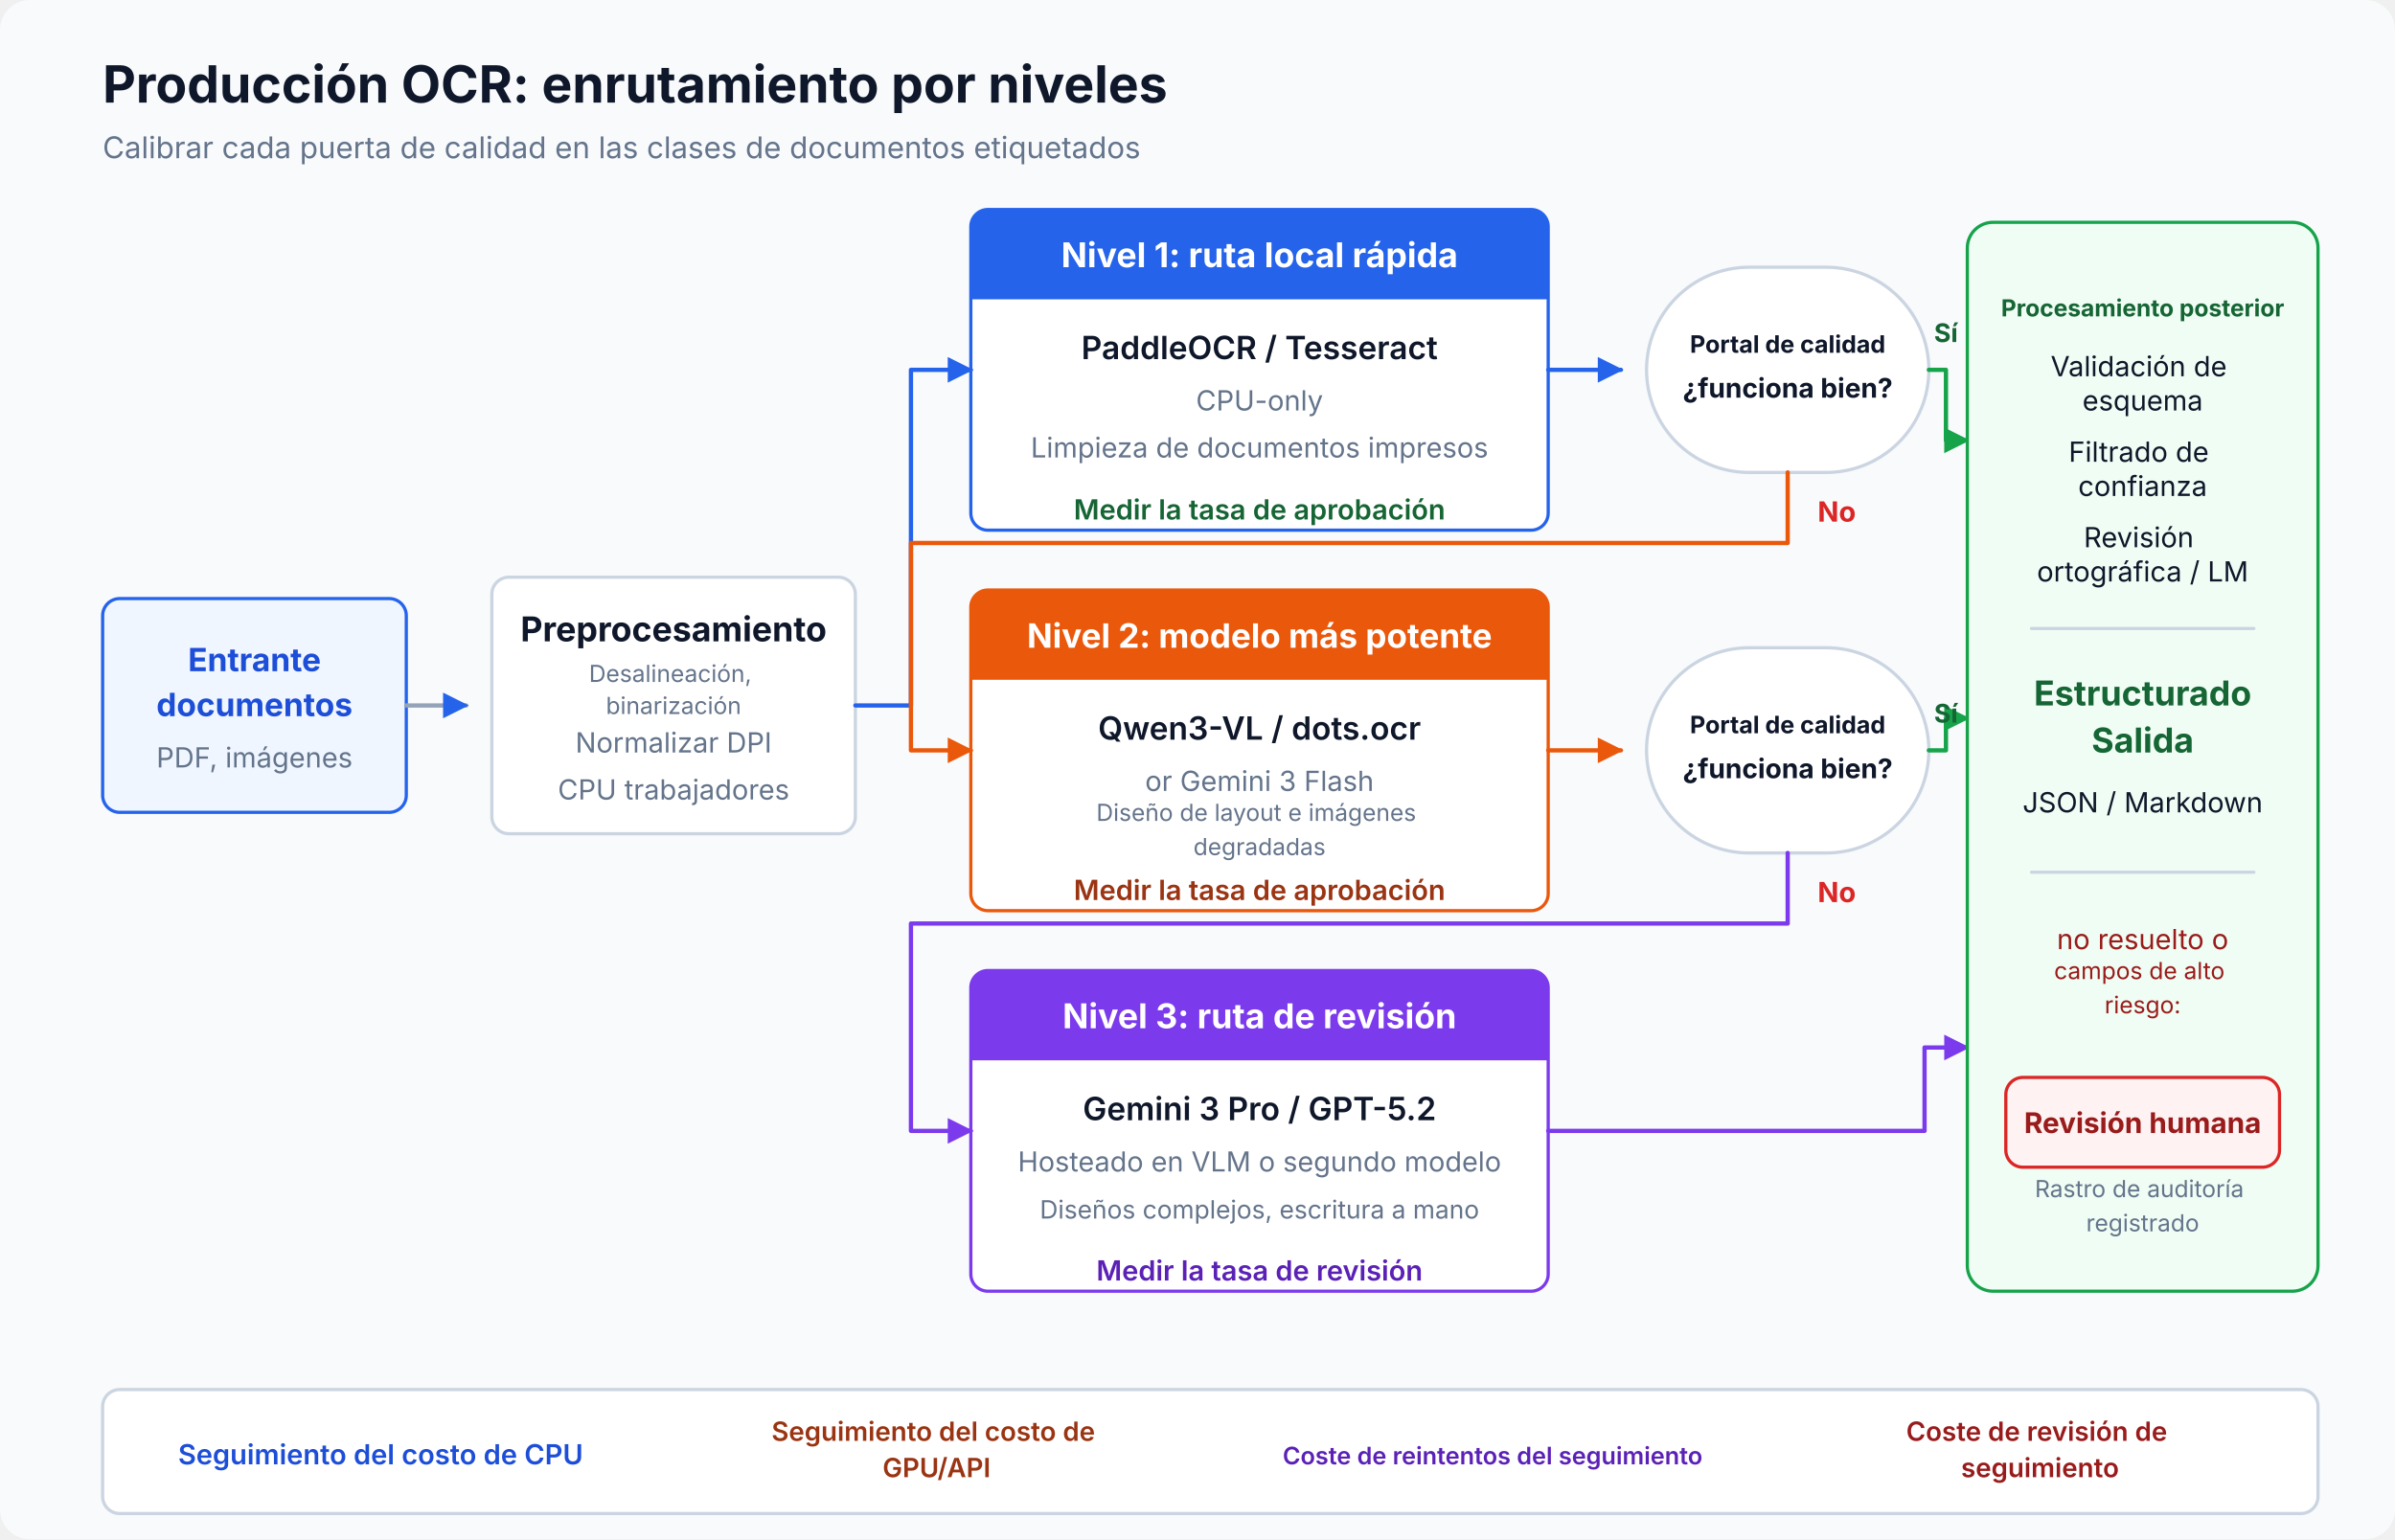
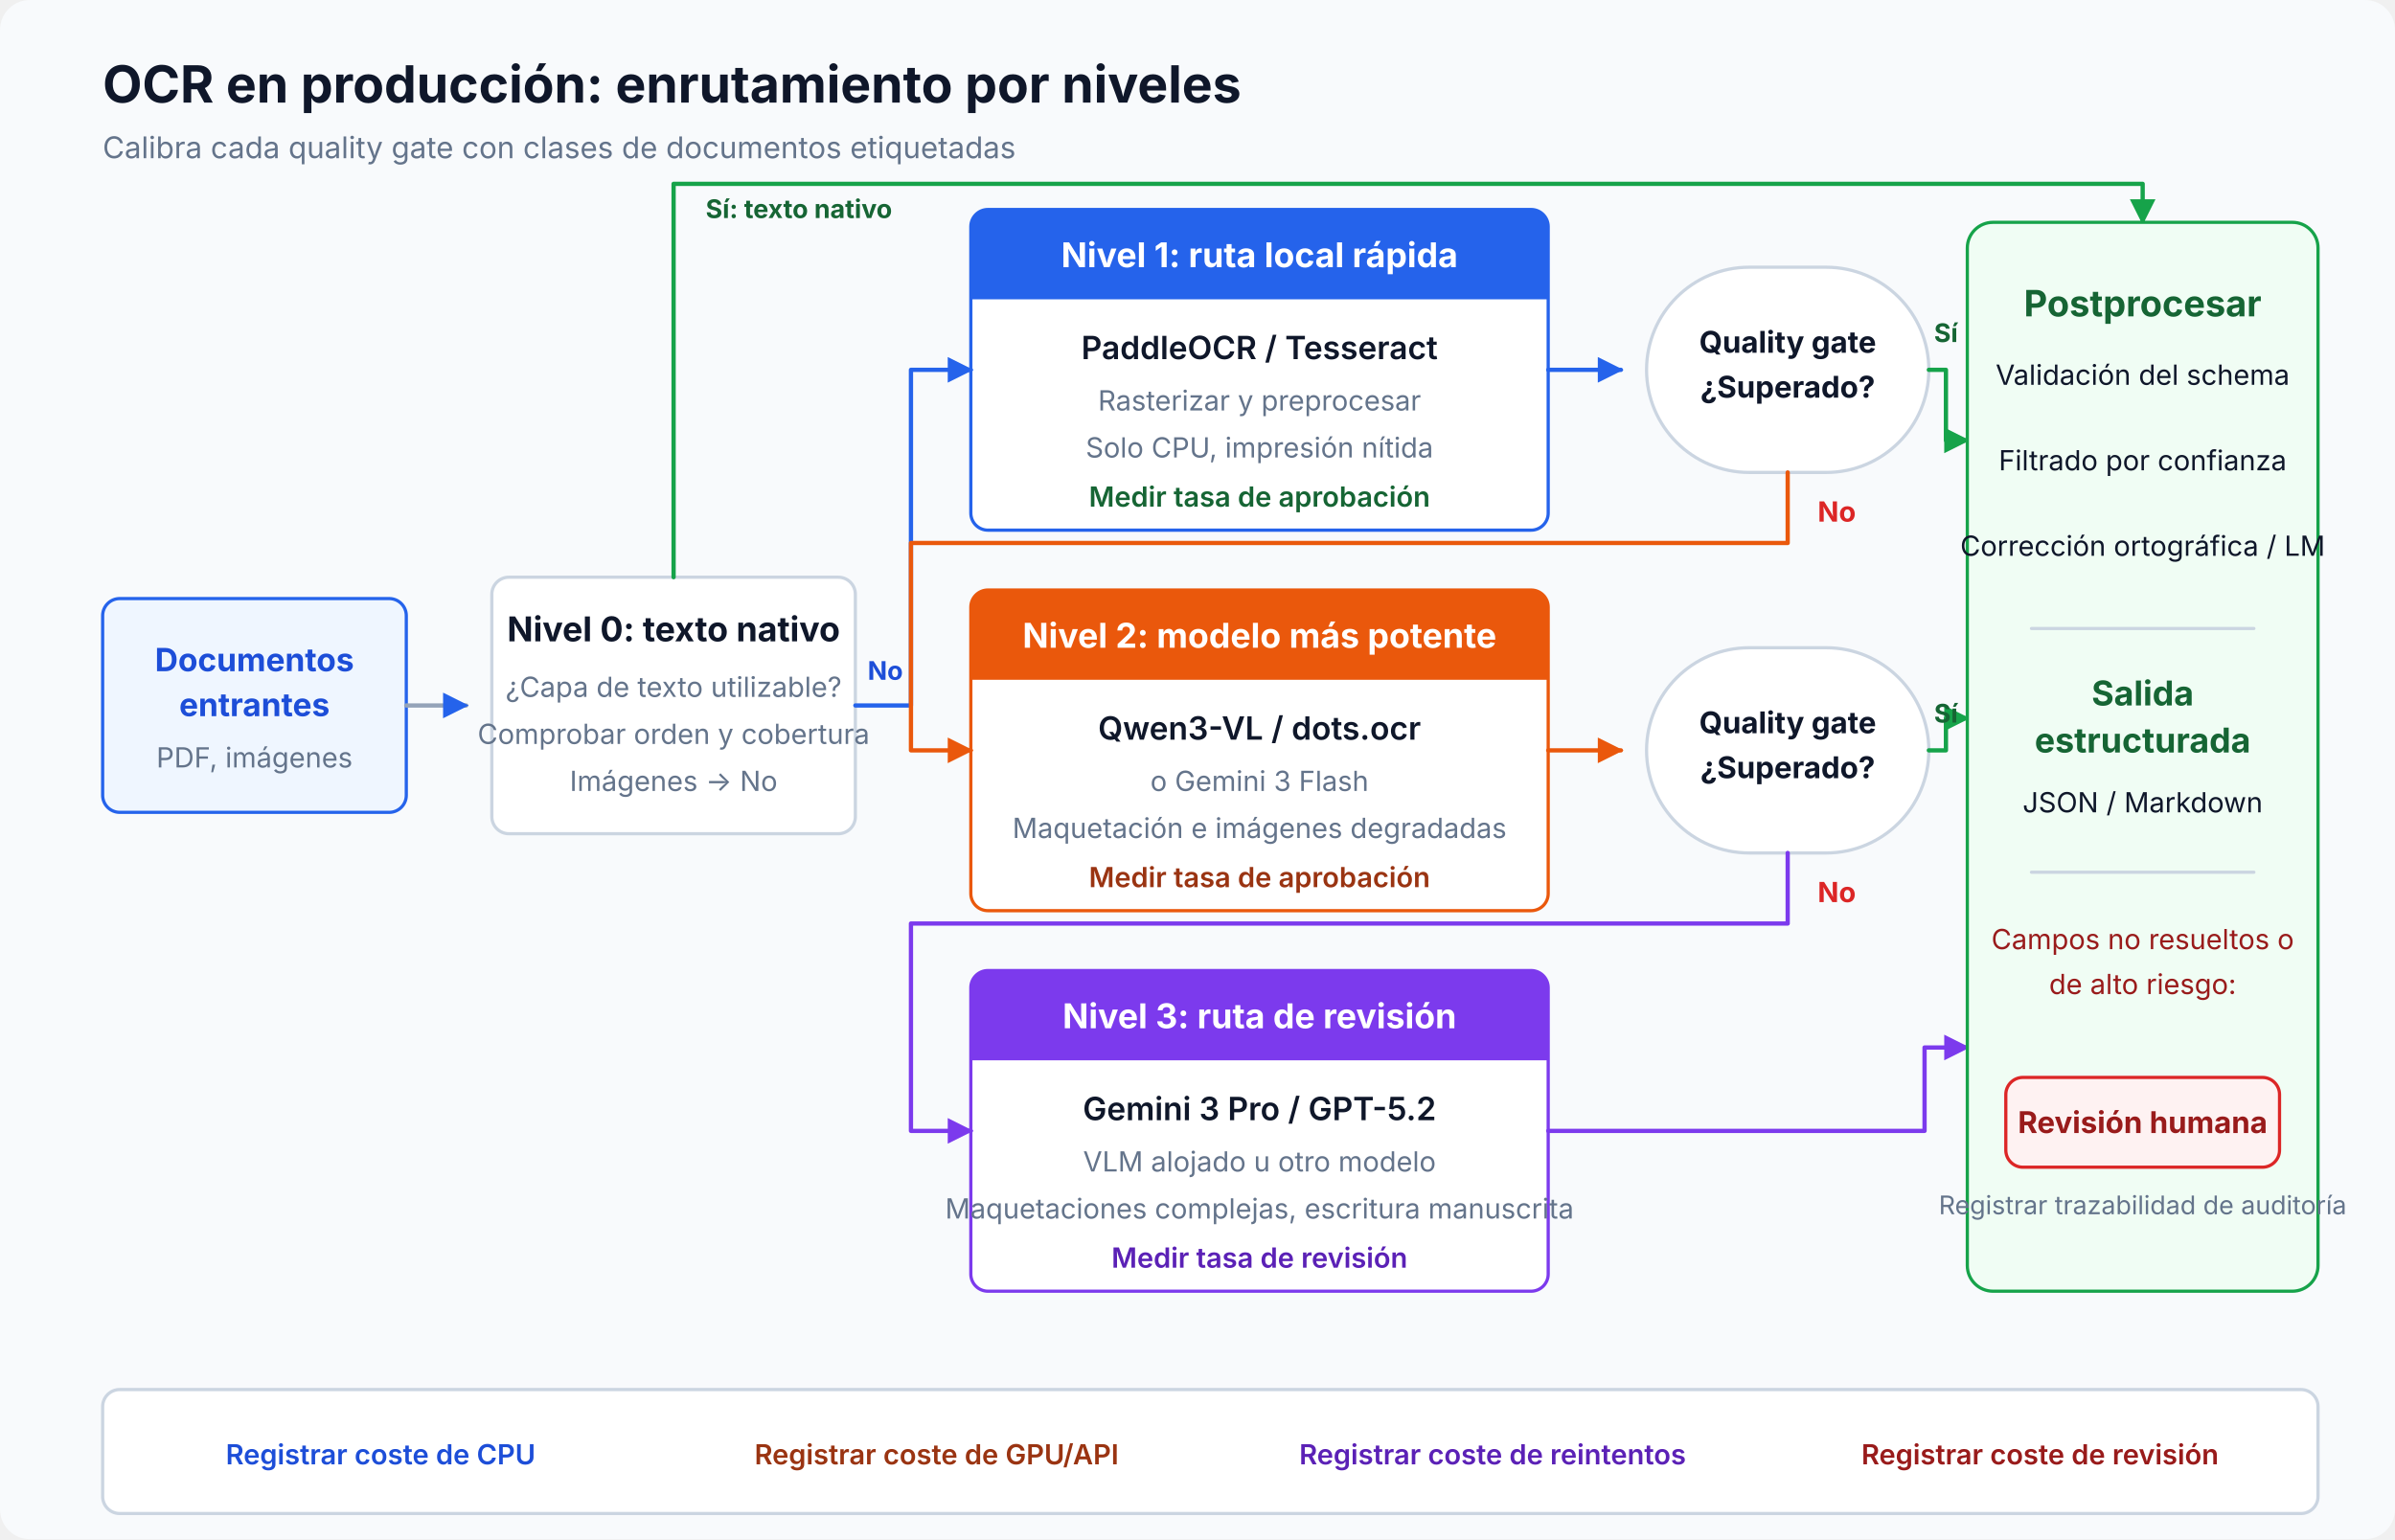
<svg xmlns="http://www.w3.org/2000/svg" viewBox="0 0 1120 720" width="100%" height="100%" role="img" aria-labelledby="artifact-title artifact-desc" data-visual-system="evidence-plate-v1" preserveAspectRatio="xMidYMid meet" shape-rendering="geometricPrecision" text-rendering="geometricPrecision" font-family="Inter, system-ui, sans-serif">
  <defs>
    <marker id="blue-arrow" viewBox="0 0 10 10" refX="9" refY="5" markerWidth="6" markerHeight="6" orient="auto">
      <path d="M 0 0 L 10 5 L 0 10 Z" fill="#2563eb" />
    </marker>
    <marker id="green-arrow" viewBox="0 0 10 10" refX="9" refY="5" markerWidth="6" markerHeight="6" orient="auto">
      <path d="M 0 0 L 10 5 L 0 10 Z" fill="#16a34a" />
    </marker>
    <marker id="orange-arrow" viewBox="0 0 10 10" refX="9" refY="5" markerWidth="6" markerHeight="6" orient="auto">
      <path d="M 0 0 L 10 5 L 0 10 Z" fill="#ea580c" />
    </marker>
    <marker id="purple-arrow" viewBox="0 0 10 10" refX="9" refY="5" markerWidth="6" markerHeight="6" orient="auto">
      <path d="M 0 0 L 10 5 L 0 10 Z" fill="#7c3aed" />
    </marker>
  </defs>
  <style data-visual-system="evidence-plate-v1">
    * { animation: none !important; }
    .anim-box, .bar, .bar-text, .seq-item, .t-box, .flow { opacity: 1 !important; transform: none !important; }
    path, line, polyline { stroke-linecap: round; stroke-linejoin: round; }
  </style>
  <rect width="1120" height="720" rx="14" fill="#f8fafc" />
-   <text x="48" y="48" font-size="24" font-weight="700" fill="#0f172a">Producción OCR: enrutamiento por niveles</text>
-   <text x="48" y="74" font-size="14" fill="#64748b">Calibrar cada puerta de calidad en las clases de documentos etiquetados</text>
+   <text x="48" y="48" font-size="24" font-weight="700" fill="#0f172a">OCR en producción: enrutamiento por niveles</text>
+   <text x="48" y="74" font-size="14" fill="#64748b">Calibra cada quality gate con clases de documentos etiquetadas</text>
  <g transform="translate(48 280)">
    <rect width="142" height="100" rx="8" fill="#eff6ff" stroke="#2563eb" stroke-width="1.5" />
-     <text x="71" y="34" font-size="15" font-weight="700" fill="#1d4ed8" text-anchor="middle">Entrante</text>
-     <text x="71" y="55" font-size="15" font-weight="700" fill="#1d4ed8" text-anchor="middle">documentos</text>
+     <text x="71" y="34" font-size="15" font-weight="700" fill="#1d4ed8" text-anchor="middle">Documentos</text>
+     <text x="71" y="55" font-size="15" font-weight="700" fill="#1d4ed8" text-anchor="middle">entrantes</text>
    <text x="71" y="79" font-size="13" fill="#64748b" text-anchor="middle">PDF, imágenes</text>
  </g>
  <line x1="190" y1="330" x2="218" y2="330" stroke="#94a3b8" stroke-width="2" marker-end="url(#blue-arrow)" />
  <g transform="translate(230 270)">
    <rect width="170" height="120" rx="8" fill="#ffffff" stroke="#cbd5e1" stroke-width="1.5" />
-     <text x="85" y="30" font-size="16" font-weight="700" fill="#0f172a" text-anchor="middle">Preprocesamiento</text>
-     <text x="85" y="56" font-size="11" fill="#64748b" text-anchor="middle">
-       <tspan x="85" y="49">Desalineación,</tspan>
-       <tspan x="85" y="64">binarización</tspan>
-     </text>
-     <text x="85" y="82" font-size="13" fill="#64748b" text-anchor="middle">Normalizar DPI</text>
-     <text x="85" y="104" font-size="13" fill="#64748b" text-anchor="middle">CPU trabajadores</text>
+     <text x="85" y="30" font-size="16" font-weight="700" fill="#0f172a" text-anchor="middle">Nivel 0: texto nativo</text>
+     <text x="85" y="56" font-size="13" fill="#64748b" text-anchor="middle">¿Capa de texto utilizable?</text>
+     <text x="85" y="78" font-size="13" fill="#64748b" text-anchor="middle">Comprobar orden y cobertura</text>
+     <text x="85" y="100" font-size="13" fill="#64748b" text-anchor="middle">Imágenes → No</text>
  </g>
  <g transform="translate(454 98)">
    <rect width="270" height="150" rx="8" fill="#ffffff" stroke="#2563eb" stroke-width="1.5" />
    <path d="M 8 0 H 262 A 8 8 0 0 1 270 8 V 42 H 0 V 8 A 8 8 0 0 1 8 0 Z" fill="#2563eb" />
    <text x="135" y="27" font-size="16" font-weight="700" fill="#ffffff" text-anchor="middle">Nivel 1: ruta local rápida</text>
    <text x="135" y="70" font-size="15" font-weight="600" fill="#0f172a" text-anchor="middle">PaddleOCR / Tesseract</text>
-     <text x="135" y="94" font-size="13" fill="#64748b" text-anchor="middle">CPU-only</text>
-     <text x="135" y="116" font-size="13" fill="#64748b" text-anchor="middle">
-       <tspan x="135" y="116">Limpieza de documentos impresos</tspan>
-     </text>
-     <text x="135" y="145" font-size="13" font-weight="600" fill="#166534" text-anchor="middle">Medir la tasa de aprobación</text>
+     <text x="135" y="94" font-size="13" fill="#64748b" text-anchor="middle">Rasterizar y preprocesar</text>
+     <text x="135" y="116" font-size="13" fill="#64748b" text-anchor="middle">Solo CPU, impresión nítida</text>
+     <text x="135" y="139" font-size="13" font-weight="600" fill="#166534" text-anchor="middle">Medir tasa de aprobación</text>
  </g>
  <g transform="translate(454 276)">
    <rect width="270" height="150" rx="8" fill="#ffffff" stroke="#ea580c" stroke-width="1.5" />
    <path d="M 8 0 H 262 A 8 8 0 0 1 270 8 V 42 H 0 V 8 A 8 8 0 0 1 8 0 Z" fill="#ea580c" />
-     <text x="135" y="27" font-size="15.7" font-weight="700" fill="#ffffff" text-anchor="middle">Nivel 2: modelo más potente</text>
+     <text x="135" y="27" font-size="16" font-weight="700" fill="#ffffff" text-anchor="middle">Nivel 2: modelo más potente</text>
    <text x="135" y="70" font-size="15" font-weight="600" fill="#0f172a" text-anchor="middle">Qwen3-VL / dots.ocr</text>
-     <text x="135" y="94" font-size="13" fill="#64748b" text-anchor="middle">or Gemini 3 Flash</text>
-     <text x="135" y="116" font-size="11" fill="#64748b" text-anchor="middle">
-       <tspan x="135" y="108">Diseño de layout e imágenes</tspan>
-       <tspan x="135" y="124">degradadas</tspan>
-     </text>
-     <text x="135" y="145" font-size="13" font-weight="600" fill="#9a3412" text-anchor="middle">Medir la tasa de aprobación</text>
+     <text x="135" y="94" font-size="13" fill="#64748b" text-anchor="middle">o Gemini 3 Flash</text>
+     <text x="135" y="116" font-size="13" fill="#64748b" text-anchor="middle">Maquetación e imágenes degradadas</text>
+     <text x="135" y="139" font-size="13" font-weight="600" fill="#9a3412" text-anchor="middle">Medir tasa de aprobación</text>
  </g>
  <g transform="translate(454 454)">
    <rect width="270" height="150" rx="8" fill="#ffffff" stroke="#7c3aed" stroke-width="1.5" />
    <path d="M 8 0 H 262 A 8 8 0 0 1 270 8 V 42 H 0 V 8 A 8 8 0 0 1 8 0 Z" fill="#7c3aed" />
    <text x="135" y="27" font-size="16" font-weight="700" fill="#ffffff" text-anchor="middle">Nivel 3: ruta de revisión</text>
    <text x="135" y="70" font-size="15" font-weight="600" fill="#0f172a" text-anchor="middle">Gemini 3 Pro / GPT-5.2</text>
-     <text x="135" y="94" font-size="12.9" fill="#64748b" text-anchor="middle">Hosteado en VLM o segundo modelo</text>
-     <text x="135" y="116" font-size="11.8" fill="#64748b" text-anchor="middle">
-       <tspan x="135" y="116">Diseños complejos, escritura a mano</tspan>
-     </text>
-     <text x="135" y="145" font-size="13" font-weight="600" fill="#5b21b6" text-anchor="middle">Medir la tasa de revisión</text>
+     <text x="135" y="94" font-size="13" fill="#64748b" text-anchor="middle">VLM alojado u otro modelo</text>
+     <text x="135" y="116" font-size="13" fill="#64748b" text-anchor="middle">Maquetaciones complejas, escritura manuscrita</text>
+     <text x="135" y="139" font-size="13" font-weight="600" fill="#5b21b6" text-anchor="middle">Medir tasa de revisión</text>
  </g>
  <path d="M 400 330 H 426 V 173 H 454" fill="none" stroke="#2563eb" stroke-width="2" marker-end="url(#blue-arrow)" />
+   <text x="414" y="318" font-size="12" font-weight="700" fill="#1d4ed8" text-anchor="middle">No</text>
+   <path d="M 315 270 V 86 H 1002 V 104" fill="none" stroke="#16a34a" stroke-width="2" marker-end="url(#green-arrow)" />
+   <text x="330" y="102" font-size="12" font-weight="700" fill="#166534">Sí: texto nativo</text>
  <line x1="724" y1="173" x2="758" y2="173" stroke="#2563eb" stroke-width="2" marker-end="url(#blue-arrow)" />
  <g transform="translate(770 125)">
    <rect width="132" height="96" rx="48" fill="#ffffff" stroke="#cbd5e1" stroke-width="1.5" />
-     <text x="66" y="40" font-size="11.2" font-weight="700" fill="#0f172a" text-anchor="middle" textLength="110" lengthAdjust="spacingAndGlyphs">Portal de calidad</text>
-     <text x="66" y="61" font-size="12.6" font-weight="700" fill="#0f172a" text-anchor="middle">¿funciona bien?</text>
+     <text x="66" y="40" font-size="14" font-weight="700" fill="#0f172a" text-anchor="middle">Quality gate</text>
+     <text x="66" y="61" font-size="14" font-weight="700" fill="#0f172a" text-anchor="middle">¿Superado?</text>
  </g>
  <path d="M 902 173 H 910 V 206 H 920" fill="none" stroke="#16a34a" stroke-width="2" marker-end="url(#green-arrow)" />
  <text x="910" y="160" font-size="12" font-weight="700" fill="#166534" text-anchor="middle">Sí</text>
  <path d="M 836 221 V 254 H 426 V 351 H 454" fill="none" stroke="#ea580c" stroke-width="2" marker-end="url(#orange-arrow)" />
  <text x="850" y="244" font-size="13" font-weight="700" fill="#dc2626">No</text>
  <line x1="724" y1="351" x2="758" y2="351" stroke="#ea580c" stroke-width="2" marker-end="url(#orange-arrow)" />
  <g transform="translate(770 303)">
    <rect width="132" height="96" rx="48" fill="#ffffff" stroke="#cbd5e1" stroke-width="1.5" />
-     <text x="66" y="40" font-size="11.2" font-weight="700" fill="#0f172a" text-anchor="middle" textLength="110" lengthAdjust="spacingAndGlyphs">Portal de calidad</text>
-     <text x="66" y="61" font-size="12.6" font-weight="700" fill="#0f172a" text-anchor="middle">¿funciona bien?</text>
+     <text x="66" y="40" font-size="14" font-weight="700" fill="#0f172a" text-anchor="middle">Quality gate</text>
+     <text x="66" y="61" font-size="14" font-weight="700" fill="#0f172a" text-anchor="middle">¿Superado?</text>
  </g>
  <path d="M 902 351 H 910 V 336 H 920" fill="none" stroke="#16a34a" stroke-width="2" marker-end="url(#green-arrow)" />
  <text x="910" y="338" font-size="12" font-weight="700" fill="#166534" text-anchor="middle">Sí</text>
  <path d="M 836 399 V 432 H 426 V 529 H 454" fill="none" stroke="#7c3aed" stroke-width="2" marker-end="url(#purple-arrow)" />
  <text x="850" y="422" font-size="13" font-weight="700" fill="#dc2626">No</text>
  <path d="M 724 529 H 900 V 490 H 920" fill="none" stroke="#7c3aed" stroke-width="2" marker-end="url(#purple-arrow)" />
  <g transform="translate(920 104)">
    <rect width="164" height="500" rx="12" fill="#f0fdf4" stroke="#16a34a" stroke-width="1.5" />
-     <text x="82" y="44" font-size="11" font-weight="700" fill="#166534" text-anchor="middle" textLength="132" lengthAdjust="spacingAndGlyphs">Procesamiento posterior</text>
-     <text x="82" y="76" font-size="13" fill="#0f172a" text-anchor="middle">
-       <tspan x="82" y="72">Validación de</tspan>
-       <tspan x="82" y="88">esquema</tspan>
-     </text>
-     <text x="82" y="116" font-size="13" fill="#0f172a" text-anchor="middle">
-       <tspan x="82" y="112">Filtrado de</tspan>
-       <tspan x="82" y="128">confianza</tspan>
-     </text>
-     <text x="82" y="156" font-size="13" fill="#0f172a" text-anchor="middle">
-       <tspan x="82" y="152">Revisión</tspan>
-       <tspan x="82" y="168">ortográfica / LM</tspan>
-     </text>
+     <text x="82" y="44" font-size="17" font-weight="700" fill="#166534" text-anchor="middle">Postprocesar</text>
+     <text x="82" y="76" font-size="13" fill="#0f172a" text-anchor="middle">Validación del schema</text>
+     <text x="82" y="116" font-size="13" fill="#0f172a" text-anchor="middle">Filtrado por confianza</text>
+     <text x="82" y="156" font-size="13" fill="#0f172a" text-anchor="middle">Corrección ortográfica / LM</text>
    <line x1="30" y1="190" x2="134" y2="190" stroke="#cbd5e1" stroke-width="1.5" />
-     <text x="82" y="226" font-size="16" font-weight="700" fill="#166534" text-anchor="middle">Estructurado</text>
-     <text x="82" y="248" font-size="16" font-weight="700" fill="#166534" text-anchor="middle">Salida</text>
+     <text x="82" y="226" font-size="16" font-weight="700" fill="#166534" text-anchor="middle">Salida</text>
+     <text x="82" y="248" font-size="16" font-weight="700" fill="#166534" text-anchor="middle">estructurada</text>
    <text x="82" y="276" font-size="13" fill="#0f172a" text-anchor="middle">JSON / Markdown</text>
    <line x1="30" y1="304" x2="134" y2="304" stroke="#cbd5e1" stroke-width="1.5" />
-     <text x="82" y="340" font-size="13" fill="#991b1b" text-anchor="middle">no resuelto o</text>
-     <text x="82" y="361" font-size="11" fill="#991b1b" text-anchor="middle">
-       <tspan x="82" y="354">campos de alto</tspan>
-       <tspan x="82" y="370">riesgo:</tspan>
-     </text>
+     <text x="82" y="340" font-size="13" fill="#991b1b" text-anchor="middle">Campos no resueltos o</text>
+     <text x="82" y="361" font-size="13" fill="#991b1b" text-anchor="middle">de alto riesgo:</text>
    <rect x="18" y="400" width="128" height="42" rx="8" fill="#fef2f2" stroke="#dc2626" stroke-width="1.5" />
-     <text x="82" y="426" font-size="13.3" font-weight="700" fill="#991b1b" text-anchor="middle">Revisión humana</text>
-     <text x="82" y="464" font-size="11" fill="#64748b" text-anchor="middle">
-       <tspan x="82" y="456">Rastro de auditoría</tspan>
-       <tspan x="82" y="472">registrado</tspan>
-     </text>
+     <text x="82" y="426" font-size="14" font-weight="700" fill="#991b1b" text-anchor="middle">Revisión humana</text>
+     <text x="82" y="464" font-size="12" fill="#64748b" text-anchor="middle">Registrar trazabilidad de auditoría</text>
  </g>
  <g transform="translate(48 650)">
    <rect width="1036" height="58" rx="8" fill="#ffffff" stroke="#cbd5e1" stroke-width="1.5" />
-     <text x="130" y="35" font-size="13" font-weight="600" fill="#1d4ed8" text-anchor="middle">
-       <tspan x="130" y="35">Seguimiento del costo de CPU</tspan>
-     </text>
-     <text x="390" y="35" font-size="12.4" font-weight="600" fill="#9a3412" text-anchor="middle">
-       <tspan x="390" y="24">Seguimiento del costo de</tspan>
-       <tspan x="390" y="41">GPU/API</tspan>
-     </text>
-     <text x="650" y="35" font-size="11.3" font-weight="600" fill="#5b21b6" text-anchor="middle">
-       <tspan x="650" y="35">Coste de reintentos del seguimiento</tspan>
-     </text>
-     <text x="906" y="35" font-size="12.4" font-weight="600" fill="#991b1b" text-anchor="middle">
-       <tspan x="906" y="24">Coste de revisión de</tspan>
-       <tspan x="906" y="41">seguimiento</tspan>
-     </text>
+     <text x="130" y="35" font-size="13" font-weight="600" fill="#1d4ed8" text-anchor="middle">Registrar coste de CPU</text>
+     <text x="390" y="35" font-size="13" font-weight="600" fill="#9a3412" text-anchor="middle">Registrar coste de GPU/API</text>
+     <text x="650" y="35" font-size="13" font-weight="600" fill="#5b21b6" text-anchor="middle">Registrar coste de reintentos</text>
+     <text x="906" y="35" font-size="13" font-weight="600" fill="#991b1b" text-anchor="middle">Registrar coste de revisión</text>
  </g>
</svg>
